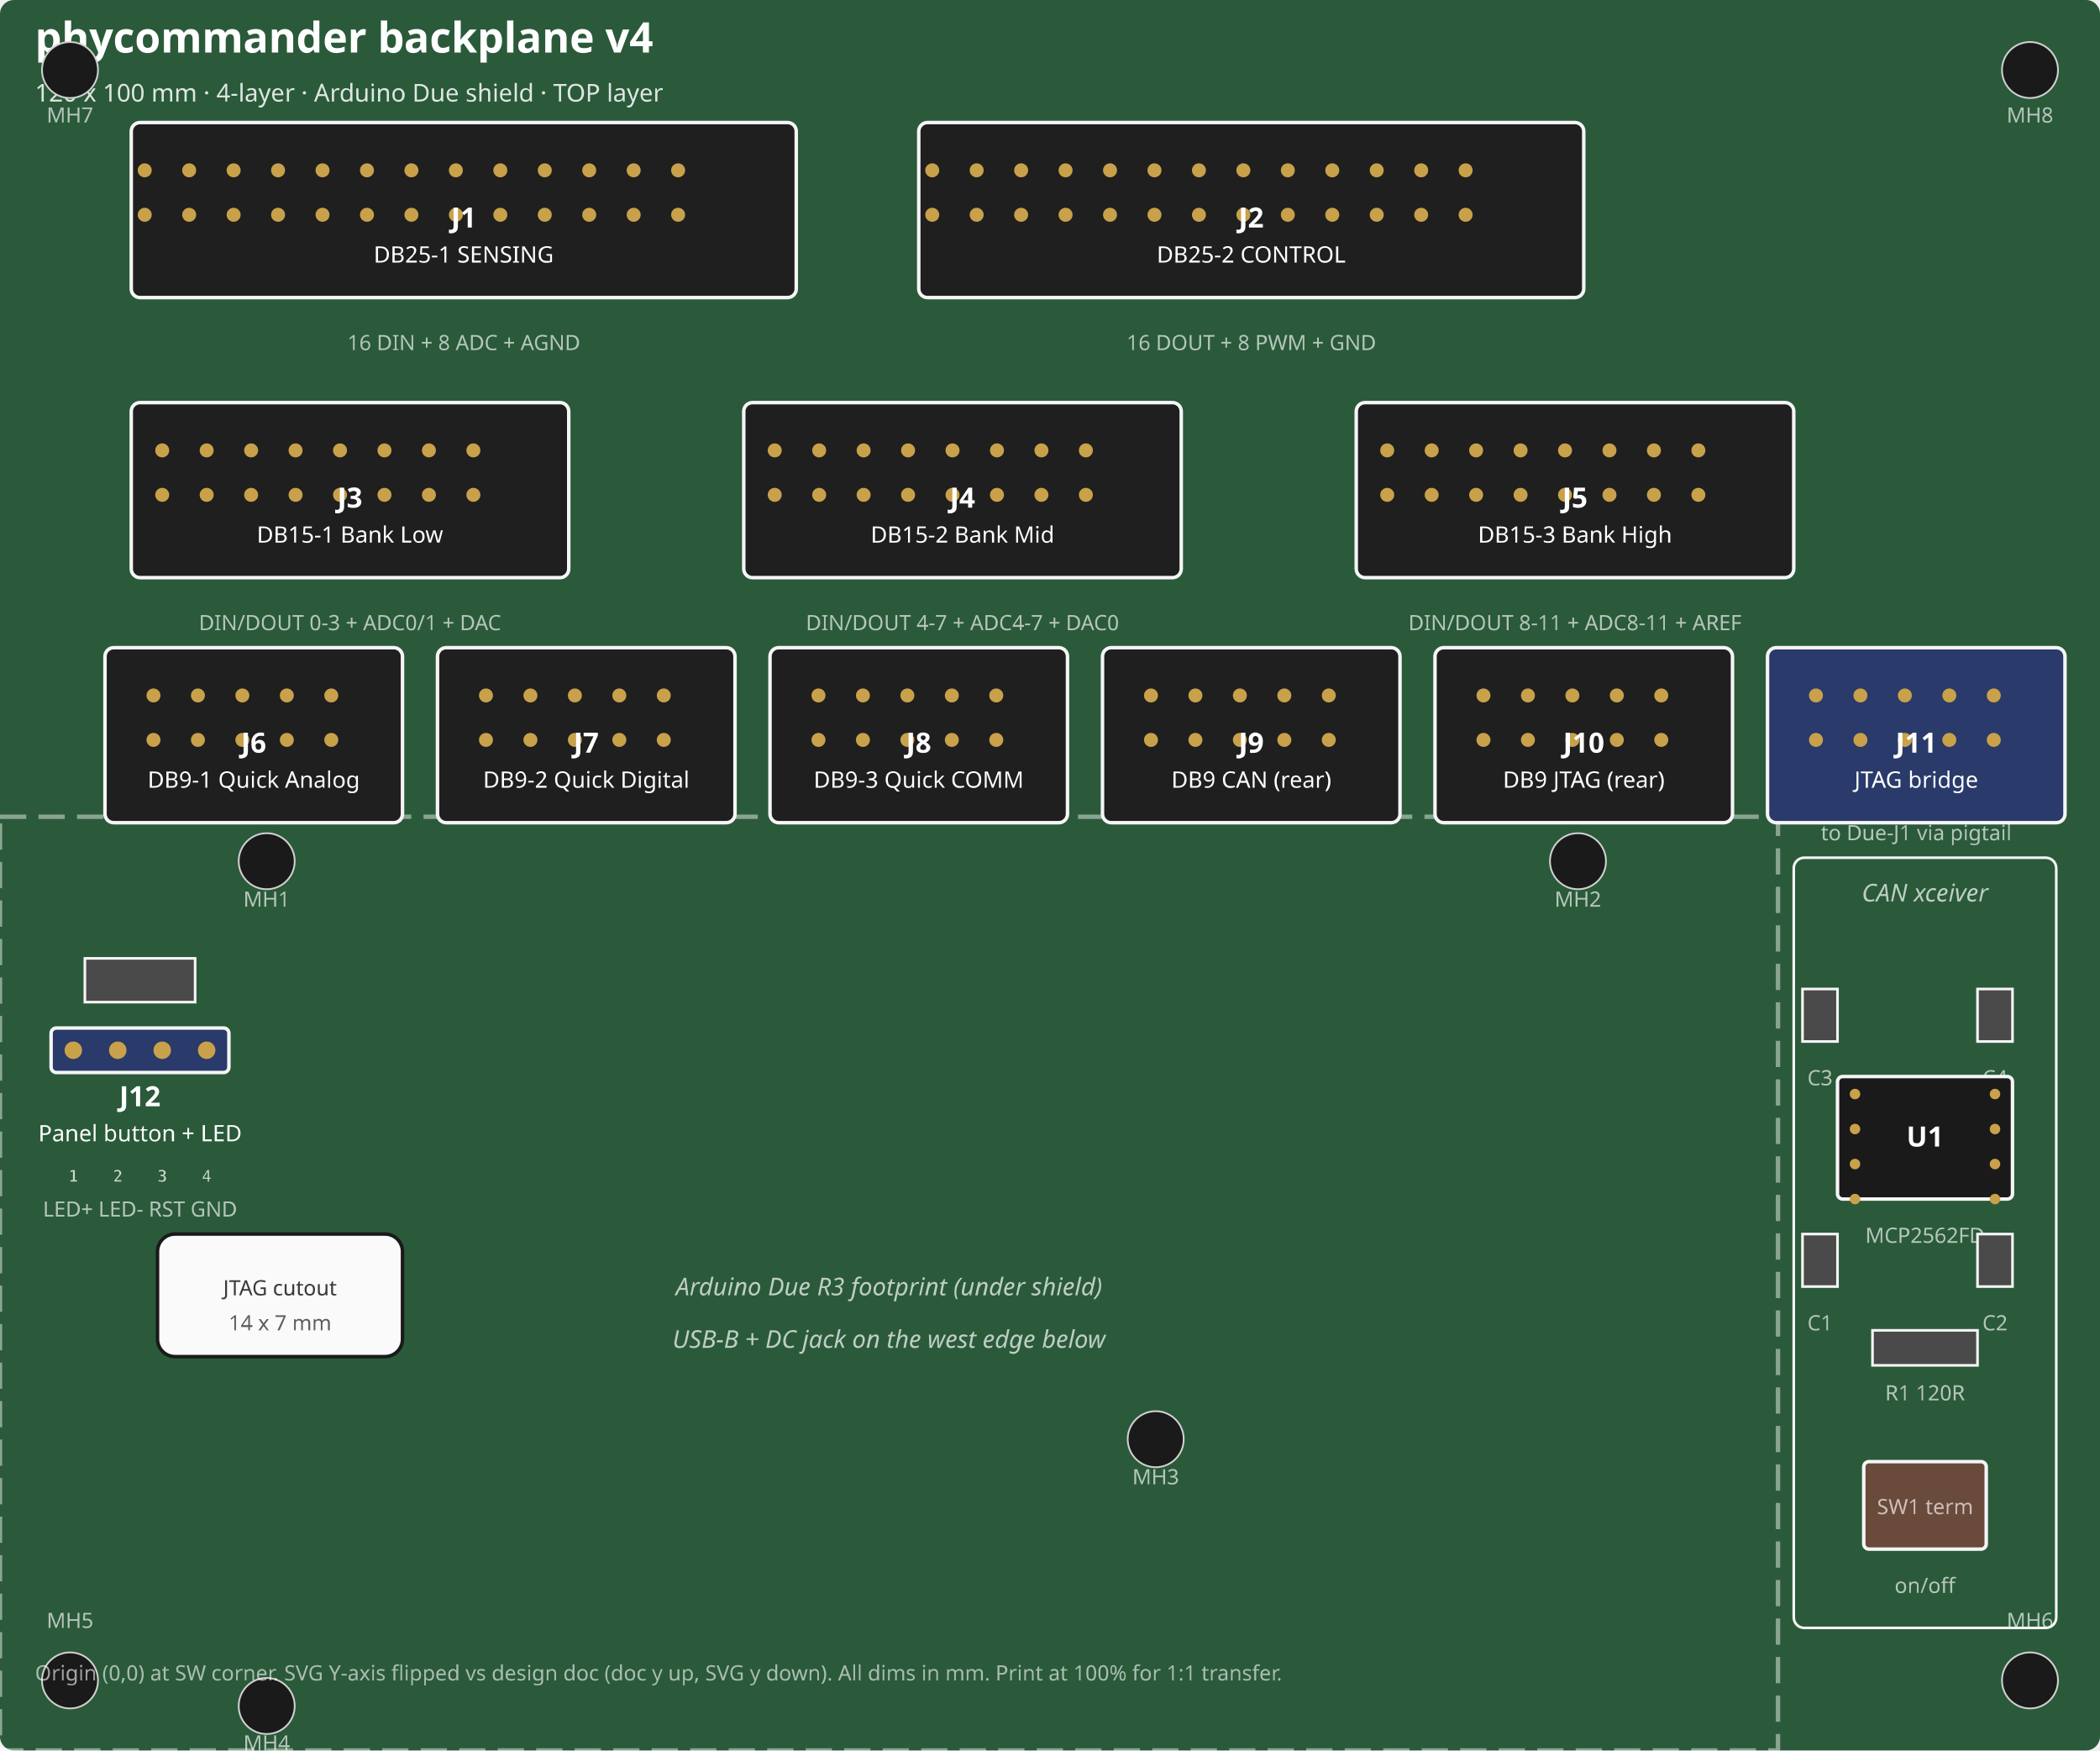
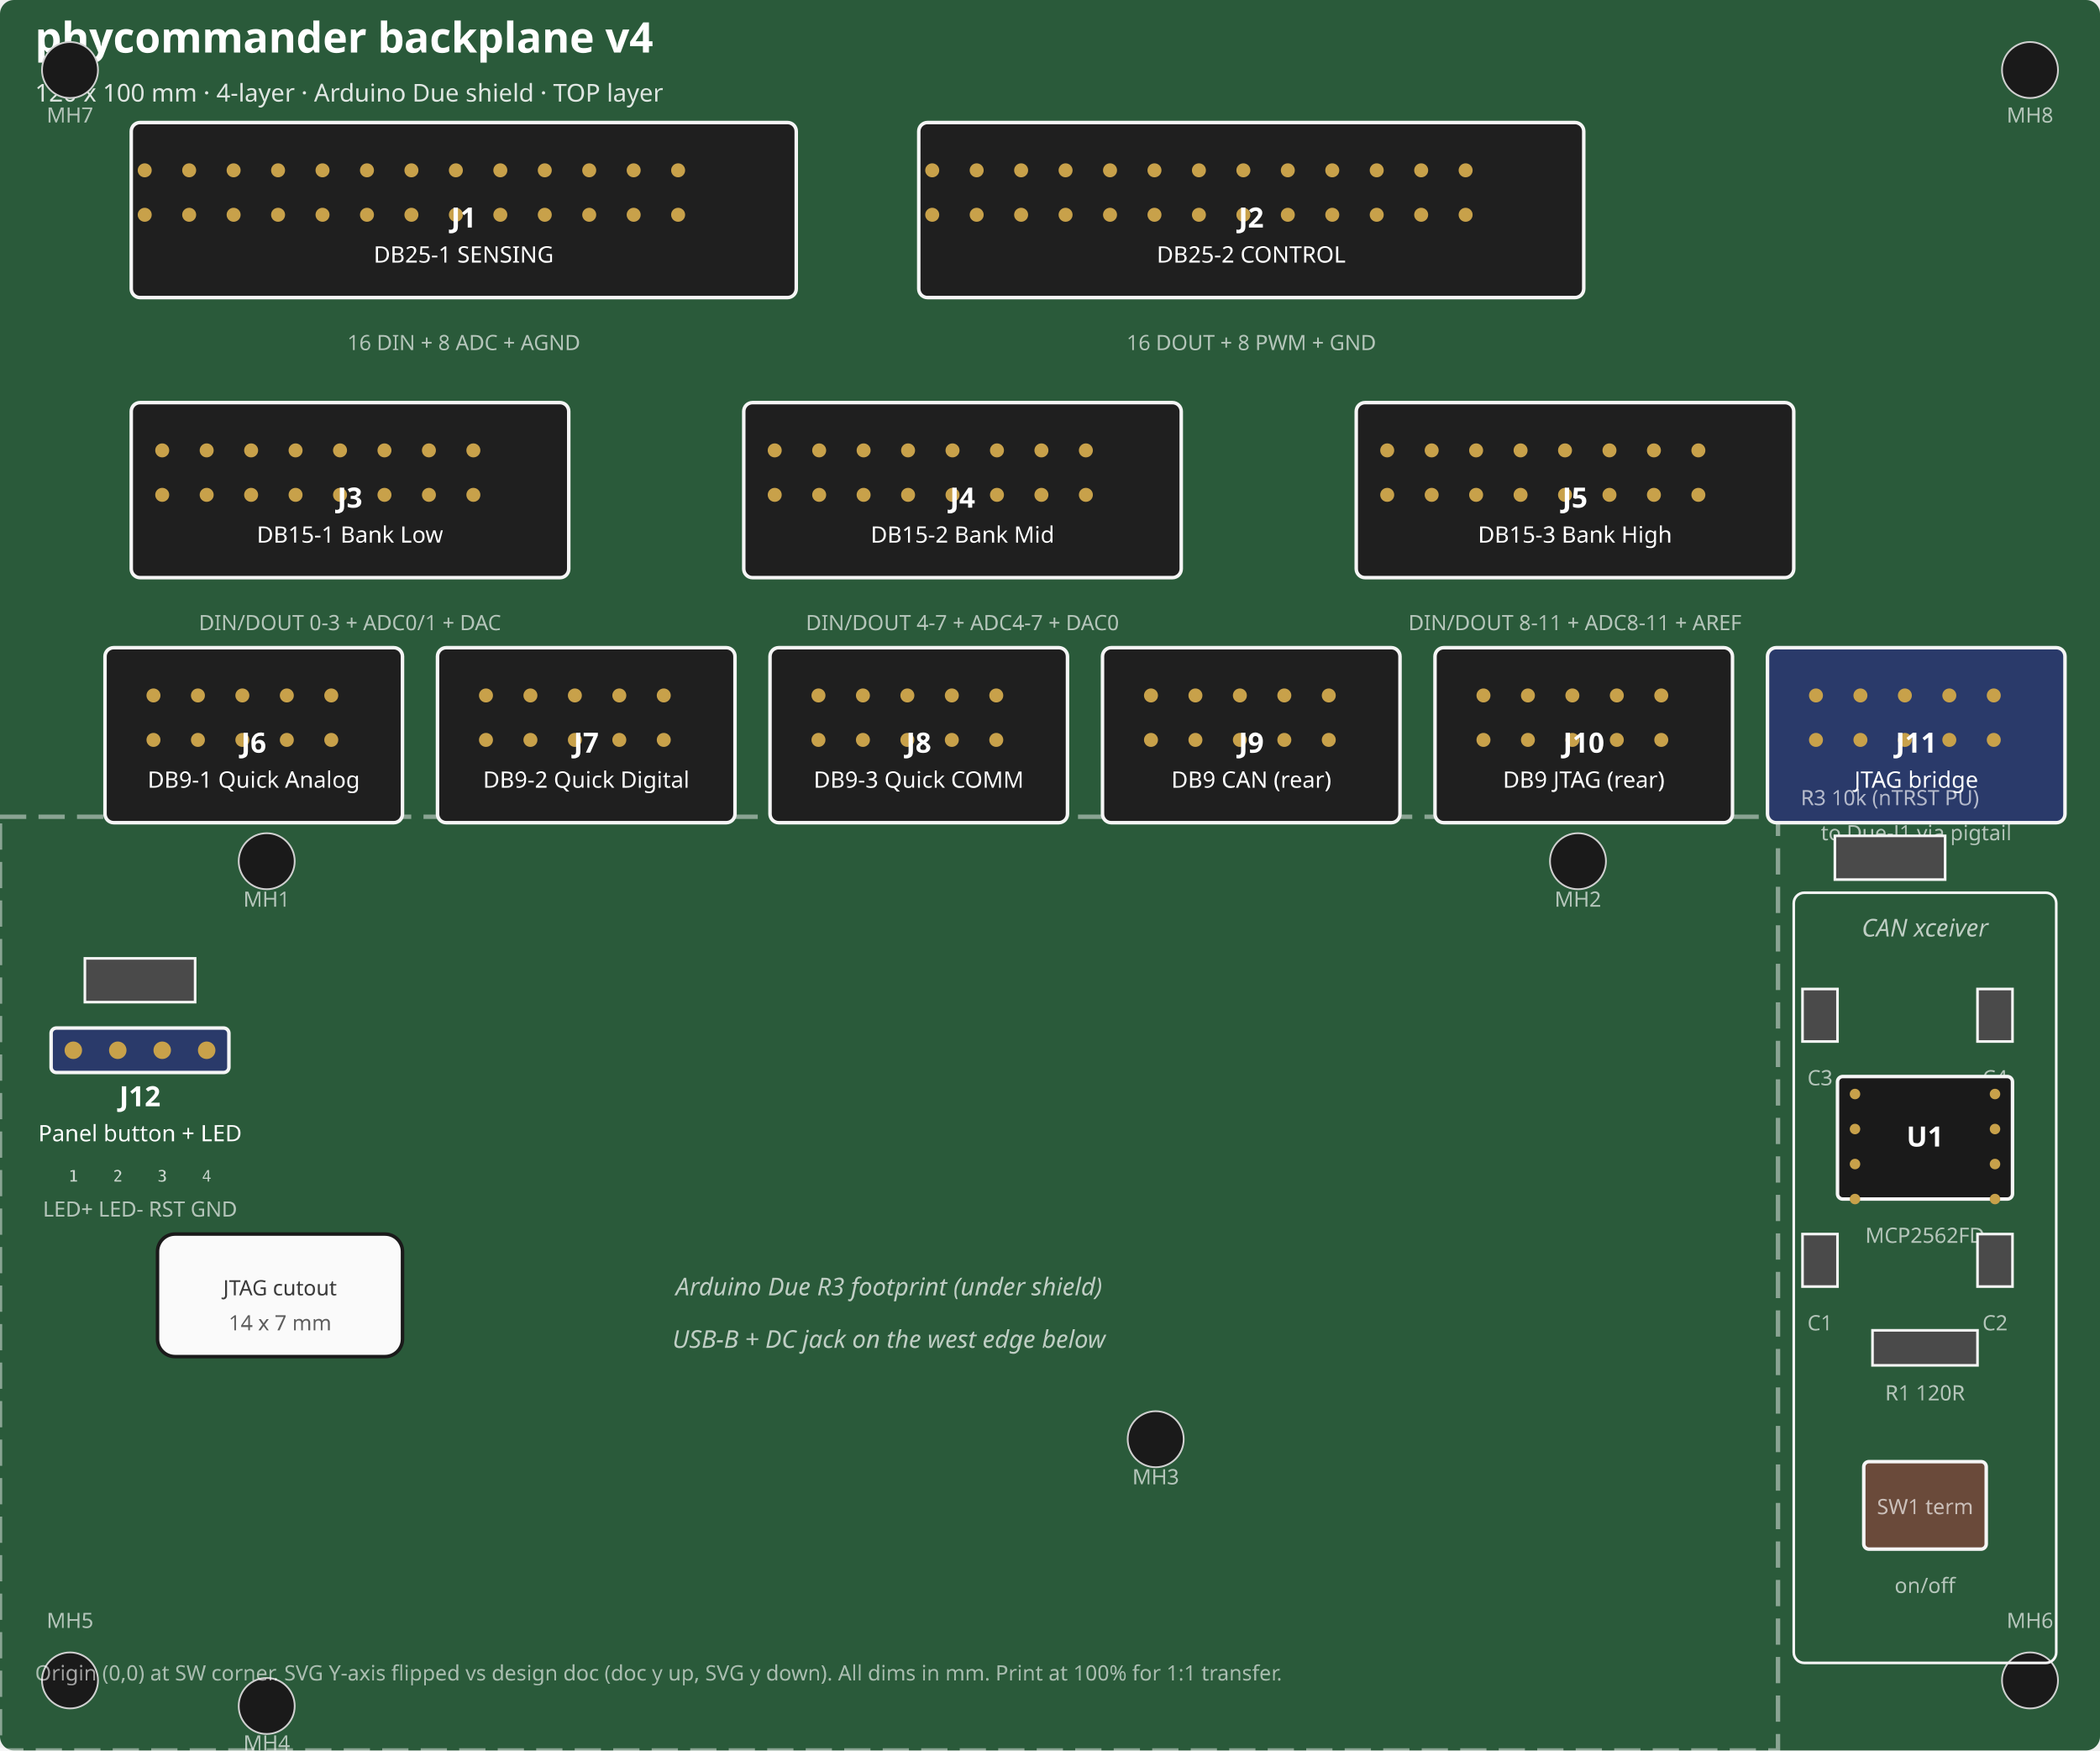
<svg xmlns="http://www.w3.org/2000/svg" width="120mm" height="100mm" viewBox="0 0 120 100" version="1.1">
  <defs>
    <style type="text/css">
      .pcb-bg     { fill: #2a5a3a; }
      .silk       { fill: none; stroke: #f5f5f5; stroke-width: 0.15; }
      .silk-fill  { fill: #f5f5f5; stroke: none; }
      .ghost      { fill: none; stroke: #ffffff; stroke-width: 0.25; stroke-dasharray: 1.5,0.7; opacity: 0.45; }
      .cutout     { fill: #fafafa; stroke: #1a1a1a; stroke-width: 0.20; }
      .hole       { fill: #1a1a1a; stroke: #d0d0d0; stroke-width: 0.10; }
      .pad        { fill: #c8a14a; stroke: none; }
      .conn-body-dsub25 { fill: #1f1f1f; stroke: #f5f5f5; stroke-width: 0.20; }
      .conn-body-dsub15 { fill: #1f1f1f; stroke: #f5f5f5; stroke-width: 0.20; }
      .conn-body-dsub9  { fill: #1f1f1f; stroke: #f5f5f5; stroke-width: 0.20; }
      .conn-body-jtag   { fill: #2a3a6a; stroke: #f5f5f5; stroke-width: 0.20; }
      .ic-body          { fill: #1a1a1a; stroke: #f5f5f5; stroke-width: 0.20; }
      .passive          { fill: #4a4a4a; stroke: #f5f5f5; stroke-width: 0.15; }
      .switch           { fill: #6a4a3a; stroke: #f5f5f5; stroke-width: 0.20; }
      .label-ref  { font: bold 1.6px sans-serif; fill: #ffffff; text-anchor: middle; }
      .label-pers { font: 1.3px sans-serif; fill: #ffffff; text-anchor: middle; }
      .label-coord{ font: 1.2px sans-serif; fill: #ffffff; opacity: 0.65; text-anchor: middle; }
      .label-area { font: italic 1.4px sans-serif; fill: #ffffff; text-anchor: middle; opacity: 0.7; }
      .label-title{ font: bold 2.4px sans-serif; fill: #ffffff; text-anchor: start; }
      .label-sub  { font: 1.4px sans-serif; fill: #ffffff; text-anchor: start; opacity: 0.85; }
      .label-pin  { font: 0.9px monospace; fill: #ffffff; text-anchor: middle; opacity: 0.75; }
    </style>
  </defs>
  <rect x="0" y="0" width="120" height="100" rx="0.8" ry="0.8" class="pcb-bg" />
  <g transform="translate(2, 3)">
    <text class="label-title">phycommander backplane v4</text>
    <text x="0" y="2.8" class="label-sub">120 x 100 mm  ·  4-layer  ·  Arduino Due shield  ·  TOP layer</text>
  </g>
  <g id="due-ghost">
    <rect x="0" y="46.66" width="101.6" height="53.34" class="ghost" />
    <text x="50.8" y="74" class="label-area">Arduino Due R3 footprint (under shield)</text>
    <text x="50.8" y="77" class="label-area">USB-B + DC jack on the west edge below</text>
  </g>
  <g id="mounting-holes">
    <circle cx="15.24" cy="49.20" r="1.6" class="hole" />
    <circle cx="90.17" cy="49.20" r="1.6" class="hole" />
    <circle cx="66.04" cy="82.22" r="1.6" class="hole" />
    <circle cx="15.24" cy="97.46" r="1.6" class="hole" />
    <circle cx="4" cy="96" r="1.6" class="hole" />
    <circle cx="116" cy="96" r="1.6" class="hole" />
    <circle cx="4" cy="4" r="1.6" class="hole" />
    <circle cx="116" cy="4" r="1.6" class="hole" />
    <text x="15.24" y="51.8" class="label-coord">MH1</text>
    <text x="90.17" y="51.8" class="label-coord">MH2</text>
    <text x="66.04" y="84.8" class="label-coord">MH3</text>
    <text x="15.24" y="100" class="label-coord">MH4</text>
    <text x="4" y="93" class="label-coord">MH5</text>
    <text x="116" y="93" class="label-coord">MH6</text>
    <text x="4" y="7" class="label-coord">MH7</text>
    <text x="116" y="7" class="label-coord">MH8</text>
  </g>
  <g id="jtag-cutout">
    <rect x="9" y="70.5" width="14" height="7" rx="1" ry="1" class="cutout" />
    <text x="16" y="74" class="label-coord" style="fill:#1a1a1a; opacity:0.85">JTAG cutout</text>
    <text x="16" y="76" class="label-coord" style="fill:#1a1a1a; opacity:0.7">14 x 7 mm</text>
  </g>
  <g id="row-A-DB25">
    <g id="J1">
      <rect x="7.5" y="7" width="38" height="10" rx="0.5" ry="0.5" class="conn-body-dsub25" />
      <g class="pad">
        <g transform="translate(8.27, 9.73)">
          <circle cx="0" cy="0" r="0.4" />
          <circle cx="0" cy="2.54" r="0.4" />
          <circle cx="2.54" cy="0" r="0.4" />
          <circle cx="2.54" cy="2.54" r="0.4" />
          <circle cx="5.08" cy="0" r="0.4" />
          <circle cx="5.08" cy="2.54" r="0.4" />
          <circle cx="7.62" cy="0" r="0.4" />
          <circle cx="7.62" cy="2.54" r="0.4" />
          <circle cx="10.16" cy="0" r="0.4" />
          <circle cx="10.16" cy="2.54" r="0.4" />
          <circle cx="12.7" cy="0" r="0.4" />
          <circle cx="12.7" cy="2.54" r="0.4" />
          <circle cx="15.24" cy="0" r="0.4" />
          <circle cx="15.24" cy="2.54" r="0.4" />
          <circle cx="17.78" cy="0" r="0.4" />
          <circle cx="17.78" cy="2.54" r="0.4" />
          <circle cx="20.32" cy="0" r="0.4" />
          <circle cx="20.32" cy="2.54" r="0.4" />
          <circle cx="22.86" cy="0" r="0.4" />
          <circle cx="22.86" cy="2.54" r="0.4" />
          <circle cx="25.4" cy="0" r="0.4" />
          <circle cx="25.4" cy="2.54" r="0.4" />
          <circle cx="27.94" cy="0" r="0.4" />
          <circle cx="27.94" cy="2.54" r="0.4" />
          <circle cx="30.48" cy="0" r="0.4" />
          <circle cx="30.48" cy="2.54" r="0.4" />
        </g>
      </g>
      <text x="26.5" y="13" class="label-ref">J1</text>
      <text x="26.5" y="15" class="label-pers">DB25-1 SENSING</text>
      <text x="26.5" y="20" class="label-coord">16 DIN + 8 ADC + AGND</text>
    </g>
    <g id="J2">
      <rect x="52.5" y="7" width="38" height="10" rx="0.5" ry="0.5" class="conn-body-dsub25" />
      <g class="pad">
        <g transform="translate(53.27, 9.73)">
          <circle cx="0" cy="0" r="0.4" />
          <circle cx="0" cy="2.54" r="0.4" />
          <circle cx="2.54" cy="0" r="0.4" />
          <circle cx="2.54" cy="2.54" r="0.4" />
          <circle cx="5.08" cy="0" r="0.4" />
          <circle cx="5.08" cy="2.54" r="0.4" />
          <circle cx="7.62" cy="0" r="0.4" />
          <circle cx="7.62" cy="2.54" r="0.4" />
          <circle cx="10.16" cy="0" r="0.4" />
          <circle cx="10.16" cy="2.54" r="0.4" />
          <circle cx="12.7" cy="0" r="0.4" />
          <circle cx="12.7" cy="2.54" r="0.4" />
          <circle cx="15.24" cy="0" r="0.4" />
          <circle cx="15.24" cy="2.54" r="0.4" />
          <circle cx="17.78" cy="0" r="0.4" />
          <circle cx="17.78" cy="2.54" r="0.4" />
          <circle cx="20.32" cy="0" r="0.4" />
          <circle cx="20.32" cy="2.54" r="0.4" />
          <circle cx="22.86" cy="0" r="0.4" />
          <circle cx="22.86" cy="2.54" r="0.4" />
          <circle cx="25.4" cy="0" r="0.4" />
          <circle cx="25.4" cy="2.54" r="0.4" />
          <circle cx="27.94" cy="0" r="0.4" />
          <circle cx="27.94" cy="2.54" r="0.4" />
          <circle cx="30.48" cy="0" r="0.4" />
          <circle cx="30.48" cy="2.54" r="0.4" />
        </g>
      </g>
      <text x="71.5" y="13" class="label-ref">J2</text>
      <text x="71.5" y="15" class="label-pers">DB25-2 CONTROL</text>
      <text x="71.5" y="20" class="label-coord">16 DOUT + 8 PWM + GND</text>
    </g>
  </g>
  <g id="row-B-DB15">
    <g id="J3">
      <rect x="7.5" y="23" width="25" height="10" rx="0.5" ry="0.5" class="conn-body-dsub15" />
      <g class="pad" transform="translate(9.27, 25.73)">
        <circle cx="0" cy="0" r="0.4" />
        <circle cx="0" cy="2.54" r="0.4" />
        <circle cx="2.54" cy="0" r="0.4" />
        <circle cx="2.54" cy="2.54" r="0.4" />
        <circle cx="5.08" cy="0" r="0.4" />
        <circle cx="5.08" cy="2.54" r="0.4" />
        <circle cx="7.62" cy="0" r="0.4" />
        <circle cx="7.62" cy="2.54" r="0.4" />
        <circle cx="10.16" cy="0" r="0.4" />
        <circle cx="10.16" cy="2.54" r="0.4" />
        <circle cx="12.7" cy="0" r="0.4" />
        <circle cx="12.7" cy="2.54" r="0.4" />
        <circle cx="15.24" cy="0" r="0.4" />
        <circle cx="15.24" cy="2.54" r="0.4" />
        <circle cx="17.78" cy="0" r="0.4" />
        <circle cx="17.78" cy="2.54" r="0.4" />
      </g>
      <text x="20" y="29" class="label-ref">J3</text>
      <text x="20" y="31" class="label-pers">DB15-1 Bank Low</text>
      <text x="20" y="36" class="label-coord">DIN/DOUT 0-3 + ADC0/1 + DAC</text>
    </g>
    <g id="J4">
      <rect x="42.5" y="23" width="25" height="10" rx="0.5" ry="0.5" class="conn-body-dsub15" />
      <g class="pad" transform="translate(44.27, 25.73)">
        <circle cx="0" cy="0" r="0.4" />
        <circle cx="0" cy="2.54" r="0.4" />
        <circle cx="2.54" cy="0" r="0.4" />
        <circle cx="2.54" cy="2.54" r="0.4" />
        <circle cx="5.08" cy="0" r="0.4" />
        <circle cx="5.08" cy="2.54" r="0.4" />
        <circle cx="7.62" cy="0" r="0.4" />
        <circle cx="7.62" cy="2.54" r="0.4" />
        <circle cx="10.16" cy="0" r="0.4" />
        <circle cx="10.16" cy="2.54" r="0.4" />
        <circle cx="12.7" cy="0" r="0.4" />
        <circle cx="12.7" cy="2.54" r="0.4" />
        <circle cx="15.24" cy="0" r="0.4" />
        <circle cx="15.24" cy="2.54" r="0.4" />
        <circle cx="17.78" cy="0" r="0.4" />
        <circle cx="17.78" cy="2.54" r="0.4" />
      </g>
      <text x="55" y="29" class="label-ref">J4</text>
      <text x="55" y="31" class="label-pers">DB15-2 Bank Mid</text>
      <text x="55" y="36" class="label-coord">DIN/DOUT 4-7 + ADC4-7 + DAC0</text>
    </g>
    <g id="J5">
      <rect x="77.5" y="23" width="25" height="10" rx="0.5" ry="0.5" class="conn-body-dsub15" />
      <g class="pad" transform="translate(79.27, 25.73)">
        <circle cx="0" cy="0" r="0.4" />
        <circle cx="0" cy="2.54" r="0.4" />
        <circle cx="2.54" cy="0" r="0.4" />
        <circle cx="2.54" cy="2.54" r="0.4" />
        <circle cx="5.08" cy="0" r="0.4" />
        <circle cx="5.08" cy="2.54" r="0.4" />
        <circle cx="7.62" cy="0" r="0.4" />
        <circle cx="7.62" cy="2.54" r="0.4" />
        <circle cx="10.16" cy="0" r="0.4" />
        <circle cx="10.16" cy="2.54" r="0.4" />
        <circle cx="12.7" cy="0" r="0.4" />
        <circle cx="12.7" cy="2.54" r="0.4" />
        <circle cx="15.24" cy="0" r="0.4" />
        <circle cx="15.24" cy="2.54" r="0.4" />
        <circle cx="17.78" cy="0" r="0.4" />
        <circle cx="17.78" cy="2.54" r="0.4" />
      </g>
      <text x="90" y="29" class="label-ref">J5</text>
      <text x="90" y="31" class="label-pers">DB15-3 Bank High</text>
      <text x="90" y="36" class="label-coord">DIN/DOUT 8-11 + ADC8-11 + AREF</text>
    </g>
  </g>
  <g id="row-C-DB9-and-bridge">
    <g id="J6">
      <rect x="6" y="37" width="17" height="10" rx="0.5" ry="0.5" class="conn-body-dsub9" />
      <g class="pad" transform="translate(8.77, 39.73)">
        <circle cx="0" cy="0" r="0.4" />
        <circle cx="0" cy="2.54" r="0.4" />
        <circle cx="2.54" cy="0" r="0.4" />
        <circle cx="2.54" cy="2.54" r="0.4" />
        <circle cx="5.08" cy="0" r="0.4" />
        <circle cx="5.08" cy="2.54" r="0.4" />
        <circle cx="7.62" cy="0" r="0.4" />
        <circle cx="7.62" cy="2.54" r="0.4" />
        <circle cx="10.16" cy="0" r="0.4" />
        <circle cx="10.16" cy="2.54" r="0.4" />
      </g>
      <text x="14.5" y="43" class="label-ref">J6</text>
      <text x="14.5" y="45" class="label-pers">DB9-1 Quick Analog</text>
    </g>
    <g id="J7">
      <rect x="25" y="37" width="17" height="10" rx="0.5" ry="0.5" class="conn-body-dsub9" />
      <g class="pad" transform="translate(27.77, 39.73)">
        <circle cx="0" cy="0" r="0.4" />
        <circle cx="0" cy="2.54" r="0.4" />
        <circle cx="2.54" cy="0" r="0.4" />
        <circle cx="2.54" cy="2.54" r="0.4" />
        <circle cx="5.08" cy="0" r="0.4" />
        <circle cx="5.08" cy="2.54" r="0.4" />
        <circle cx="7.62" cy="0" r="0.4" />
        <circle cx="7.62" cy="2.54" r="0.4" />
        <circle cx="10.16" cy="0" r="0.4" />
        <circle cx="10.16" cy="2.54" r="0.4" />
      </g>
      <text x="33.5" y="43" class="label-ref">J7</text>
      <text x="33.5" y="45" class="label-pers">DB9-2 Quick Digital</text>
    </g>
    <g id="J8">
      <rect x="44" y="37" width="17" height="10" rx="0.5" ry="0.5" class="conn-body-dsub9" />
      <g class="pad" transform="translate(46.77, 39.73)">
        <circle cx="0" cy="0" r="0.4" />
        <circle cx="0" cy="2.54" r="0.4" />
        <circle cx="2.54" cy="0" r="0.4" />
        <circle cx="2.54" cy="2.54" r="0.4" />
        <circle cx="5.08" cy="0" r="0.4" />
        <circle cx="5.08" cy="2.54" r="0.4" />
        <circle cx="7.62" cy="0" r="0.4" />
        <circle cx="7.62" cy="2.54" r="0.4" />
        <circle cx="10.16" cy="0" r="0.4" />
        <circle cx="10.16" cy="2.54" r="0.4" />
      </g>
      <text x="52.5" y="43" class="label-ref">J8</text>
      <text x="52.5" y="45" class="label-pers">DB9-3 Quick COMM</text>
    </g>
    <g id="J9">
      <rect x="63" y="37" width="17" height="10" rx="0.5" ry="0.5" class="conn-body-dsub9" />
      <g class="pad" transform="translate(65.77, 39.73)">
        <circle cx="0" cy="0" r="0.4" />
        <circle cx="0" cy="2.54" r="0.4" />
        <circle cx="2.54" cy="0" r="0.4" />
        <circle cx="2.54" cy="2.54" r="0.4" />
        <circle cx="5.08" cy="0" r="0.4" />
        <circle cx="5.08" cy="2.54" r="0.4" />
        <circle cx="7.62" cy="0" r="0.4" />
        <circle cx="7.62" cy="2.54" r="0.4" />
        <circle cx="10.16" cy="0" r="0.4" />
        <circle cx="10.16" cy="2.54" r="0.4" />
      </g>
      <text x="71.5" y="43" class="label-ref">J9</text>
      <text x="71.5" y="45" class="label-pers">DB9 CAN (rear)</text>
    </g>
    <g id="J10">
      <rect x="82" y="37" width="17" height="10" rx="0.5" ry="0.5" class="conn-body-dsub9" />
      <g class="pad" transform="translate(84.77, 39.73)">
        <circle cx="0" cy="0" r="0.4" />
        <circle cx="0" cy="2.54" r="0.4" />
        <circle cx="2.54" cy="0" r="0.4" />
        <circle cx="2.54" cy="2.54" r="0.4" />
        <circle cx="5.08" cy="0" r="0.4" />
        <circle cx="5.08" cy="2.54" r="0.4" />
        <circle cx="7.62" cy="0" r="0.4" />
        <circle cx="7.62" cy="2.54" r="0.4" />
        <circle cx="10.16" cy="0" r="0.4" />
        <circle cx="10.16" cy="2.54" r="0.4" />
      </g>
      <text x="90.5" y="43" class="label-ref">J10</text>
      <text x="90.5" y="45" class="label-pers">DB9 JTAG (rear)</text>
    </g>
    <g id="J11">
      <rect x="101" y="37" width="17" height="10" rx="0.5" ry="0.5" class="conn-body-jtag" />
      <g class="pad" transform="translate(103.77, 39.73)">
        <circle cx="0" cy="0" r="0.4" />
        <circle cx="0" cy="2.54" r="0.4" />
        <circle cx="2.54" cy="0" r="0.4" />
        <circle cx="2.54" cy="2.54" r="0.4" />
        <circle cx="5.08" cy="0" r="0.4" />
        <circle cx="5.08" cy="2.54" r="0.4" />
        <circle cx="7.62" cy="0" r="0.4" />
        <circle cx="7.62" cy="2.54" r="0.4" />
        <circle cx="10.16" cy="0" r="0.4" />
        <circle cx="10.16" cy="2.54" r="0.4" />
      </g>
      <text x="109.5" y="43" class="label-ref">J11</text>
      <text x="109.5" y="45" class="label-pers">JTAG bridge</text>
      <text x="109.5" y="48" class="label-coord">to Due-J1 via pigtail</text>
    </g>
  </g>
  <g id="J12-R2-panel-button-LED">
    <g class="passive">
      <rect x="4.85" y="54.75" width="6.3" height="2.5" />
    </g>
    <text x="8" y="59.6" class="label-coord">R2 220R</text>
    <rect x="2.92" y="58.73" width="10.16" height="2.54" rx="0.3" ry="0.3" class="conn-body-jtag" />
    <g class="pad">
      <circle cx="4.19" cy="60" r="0.5" />
      <circle cx="6.73" cy="60" r="0.5" />
      <circle cx="9.27" cy="60" r="0.5" />
      <circle cx="11.81" cy="60" r="0.5" />
    </g>
    <text x="8" y="63.2" class="label-ref">J12</text>
    <text x="8" y="65.2" class="label-pers">Panel button + LED</text>
    <text x="4.19" y="67.5" class="label-pin">1</text>
    <text x="6.73" y="67.5" class="label-pin">2</text>
    <text x="9.27" y="67.5" class="label-pin">3</text>
    <text x="11.81" y="67.5" class="label-pin">4</text>
    <text x="8" y="69.5" class="label-coord">LED+ LED- RST GND</text>
  </g>
+   <g id="R3-nTRST-pullup">
+     <g class="passive">
+       <rect x="104.85" y="47.75" width="6.3" height="2.5" />
+     </g>
+     <text x="108" y="46" class="label-coord">R3 10k (nTRST PU)</text>
+   </g>
  <g id="can-subcircuit">
-     <rect x="102.5" y="49" width="15" height="44" rx="0.6" ry="0.6" class="silk" />
-     <text x="110" y="51.5" class="label-area">CAN xceiver</text>
+     <rect x="102.5" y="51" width="15" height="44" rx="0.6" ry="0.6" class="silk" />
+     <text x="110" y="53.5" class="label-area">CAN xceiver</text>
    <g class="passive">
      <rect x="103" y="56.5" width="2" height="3" />
      <rect x="113" y="56.5" width="2" height="3" />
    </g>
    <text x="104" y="62" class="label-coord">C3</text>
    <text x="114" y="62" class="label-coord">C4</text>
    <rect x="105" y="61.5" width="10" height="7" rx="0.3" ry="0.3" class="ic-body" />
    <g class="pad">
      <circle cx="106" cy="62.5" r="0.3" />
      <circle cx="106" cy="64.5" r="0.3" />
      <circle cx="106" cy="66.5" r="0.3" />
      <circle cx="106" cy="68.5" r="0.3" />
      <circle cx="114" cy="62.5" r="0.3" />
      <circle cx="114" cy="64.5" r="0.3" />
      <circle cx="114" cy="66.5" r="0.3" />
      <circle cx="114" cy="68.5" r="0.3" />
    </g>
    <text x="110" y="65.5" class="label-ref">U1</text>
    <text x="110" y="71" class="label-coord">MCP2562FD</text>
    <g class="passive">
      <rect x="103" y="70.5" width="2" height="3" />
      <rect x="113" y="70.5" width="2" height="3" />
    </g>
    <text x="104" y="76" class="label-coord">C1</text>
    <text x="114" y="76" class="label-coord">C2</text>
    <g class="passive">
      <rect x="107" y="76" width="6" height="2" />
    </g>
    <text x="110" y="80" class="label-coord">R1 120R</text>
    <rect x="106.5" y="83.5" width="7" height="5" rx="0.3" ry="0.3" class="switch" />
    <text x="110" y="86.5" class="label-coord">SW1 term</text>
    <text x="110" y="91" class="label-coord">on/off</text>
  </g>
  <g id="legend" transform="translate(2, 96)">
    <text x="0" y="0" class="label-coord" style="text-anchor:start; opacity:0.6">Origin (0,0) at SW corner. SVG Y-axis flipped vs design doc (doc y up, SVG y down). All dims in mm. Print at 100% for 1:1 transfer.</text>
  </g>
</svg>
